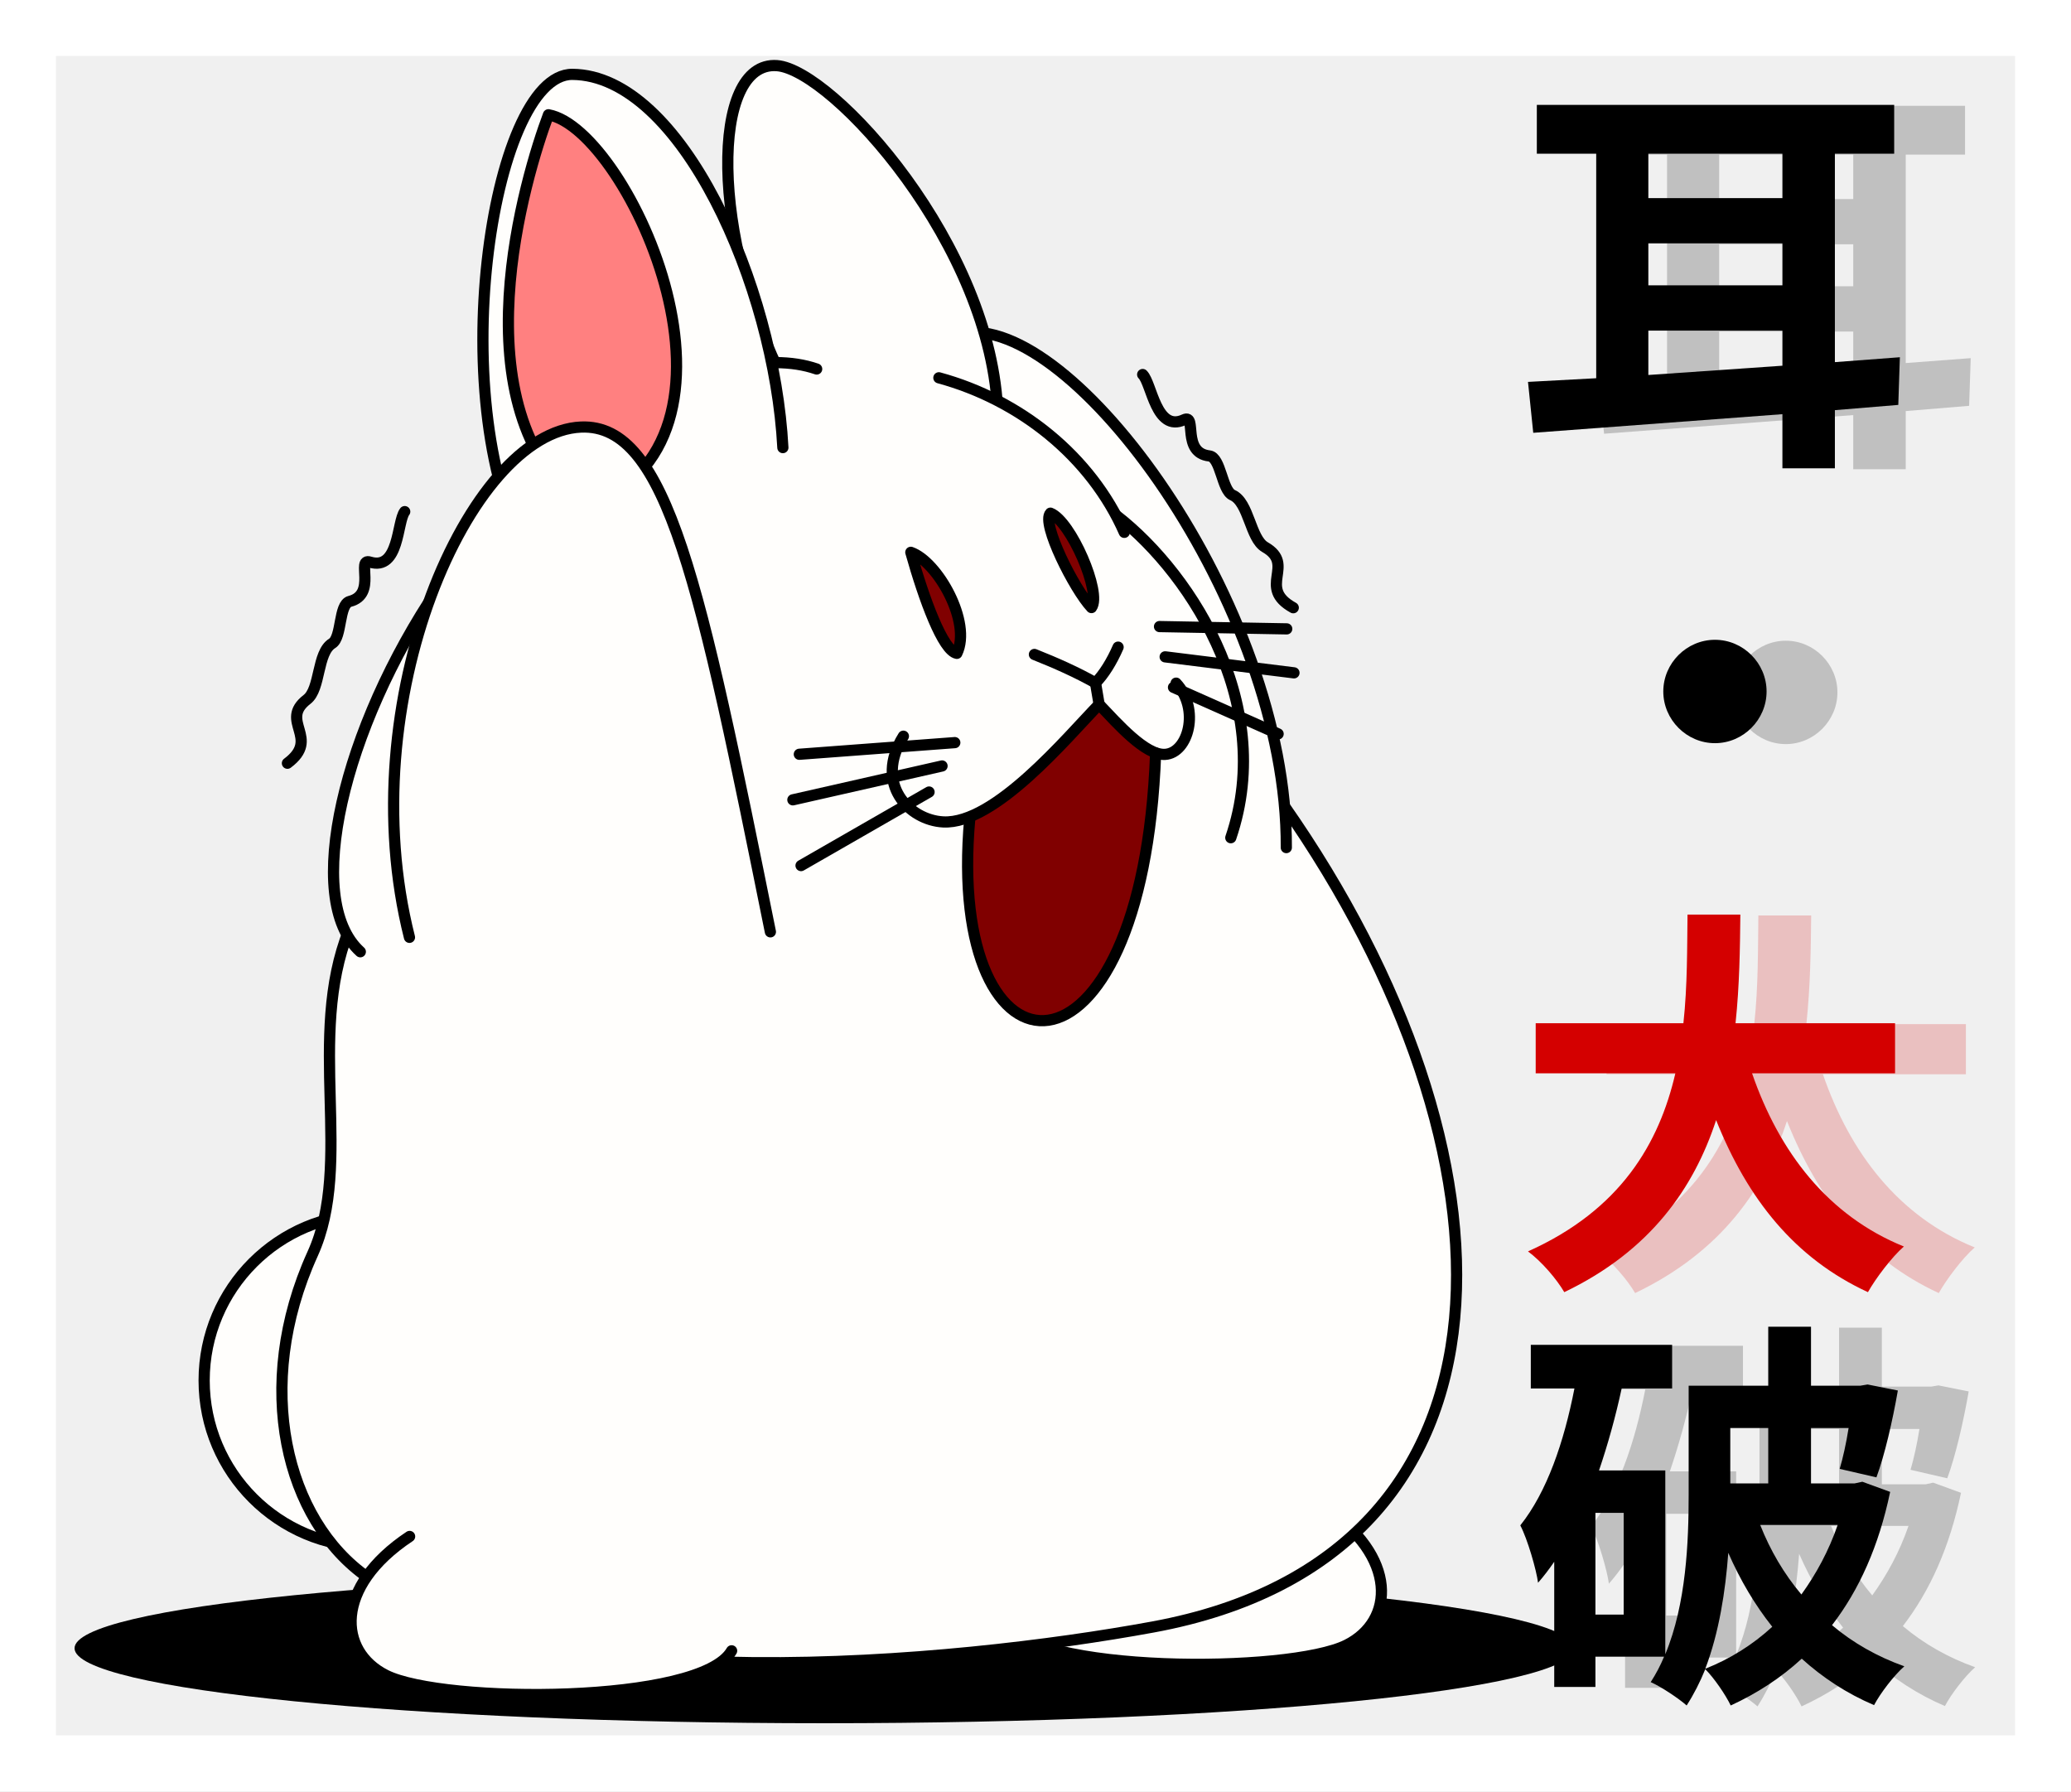
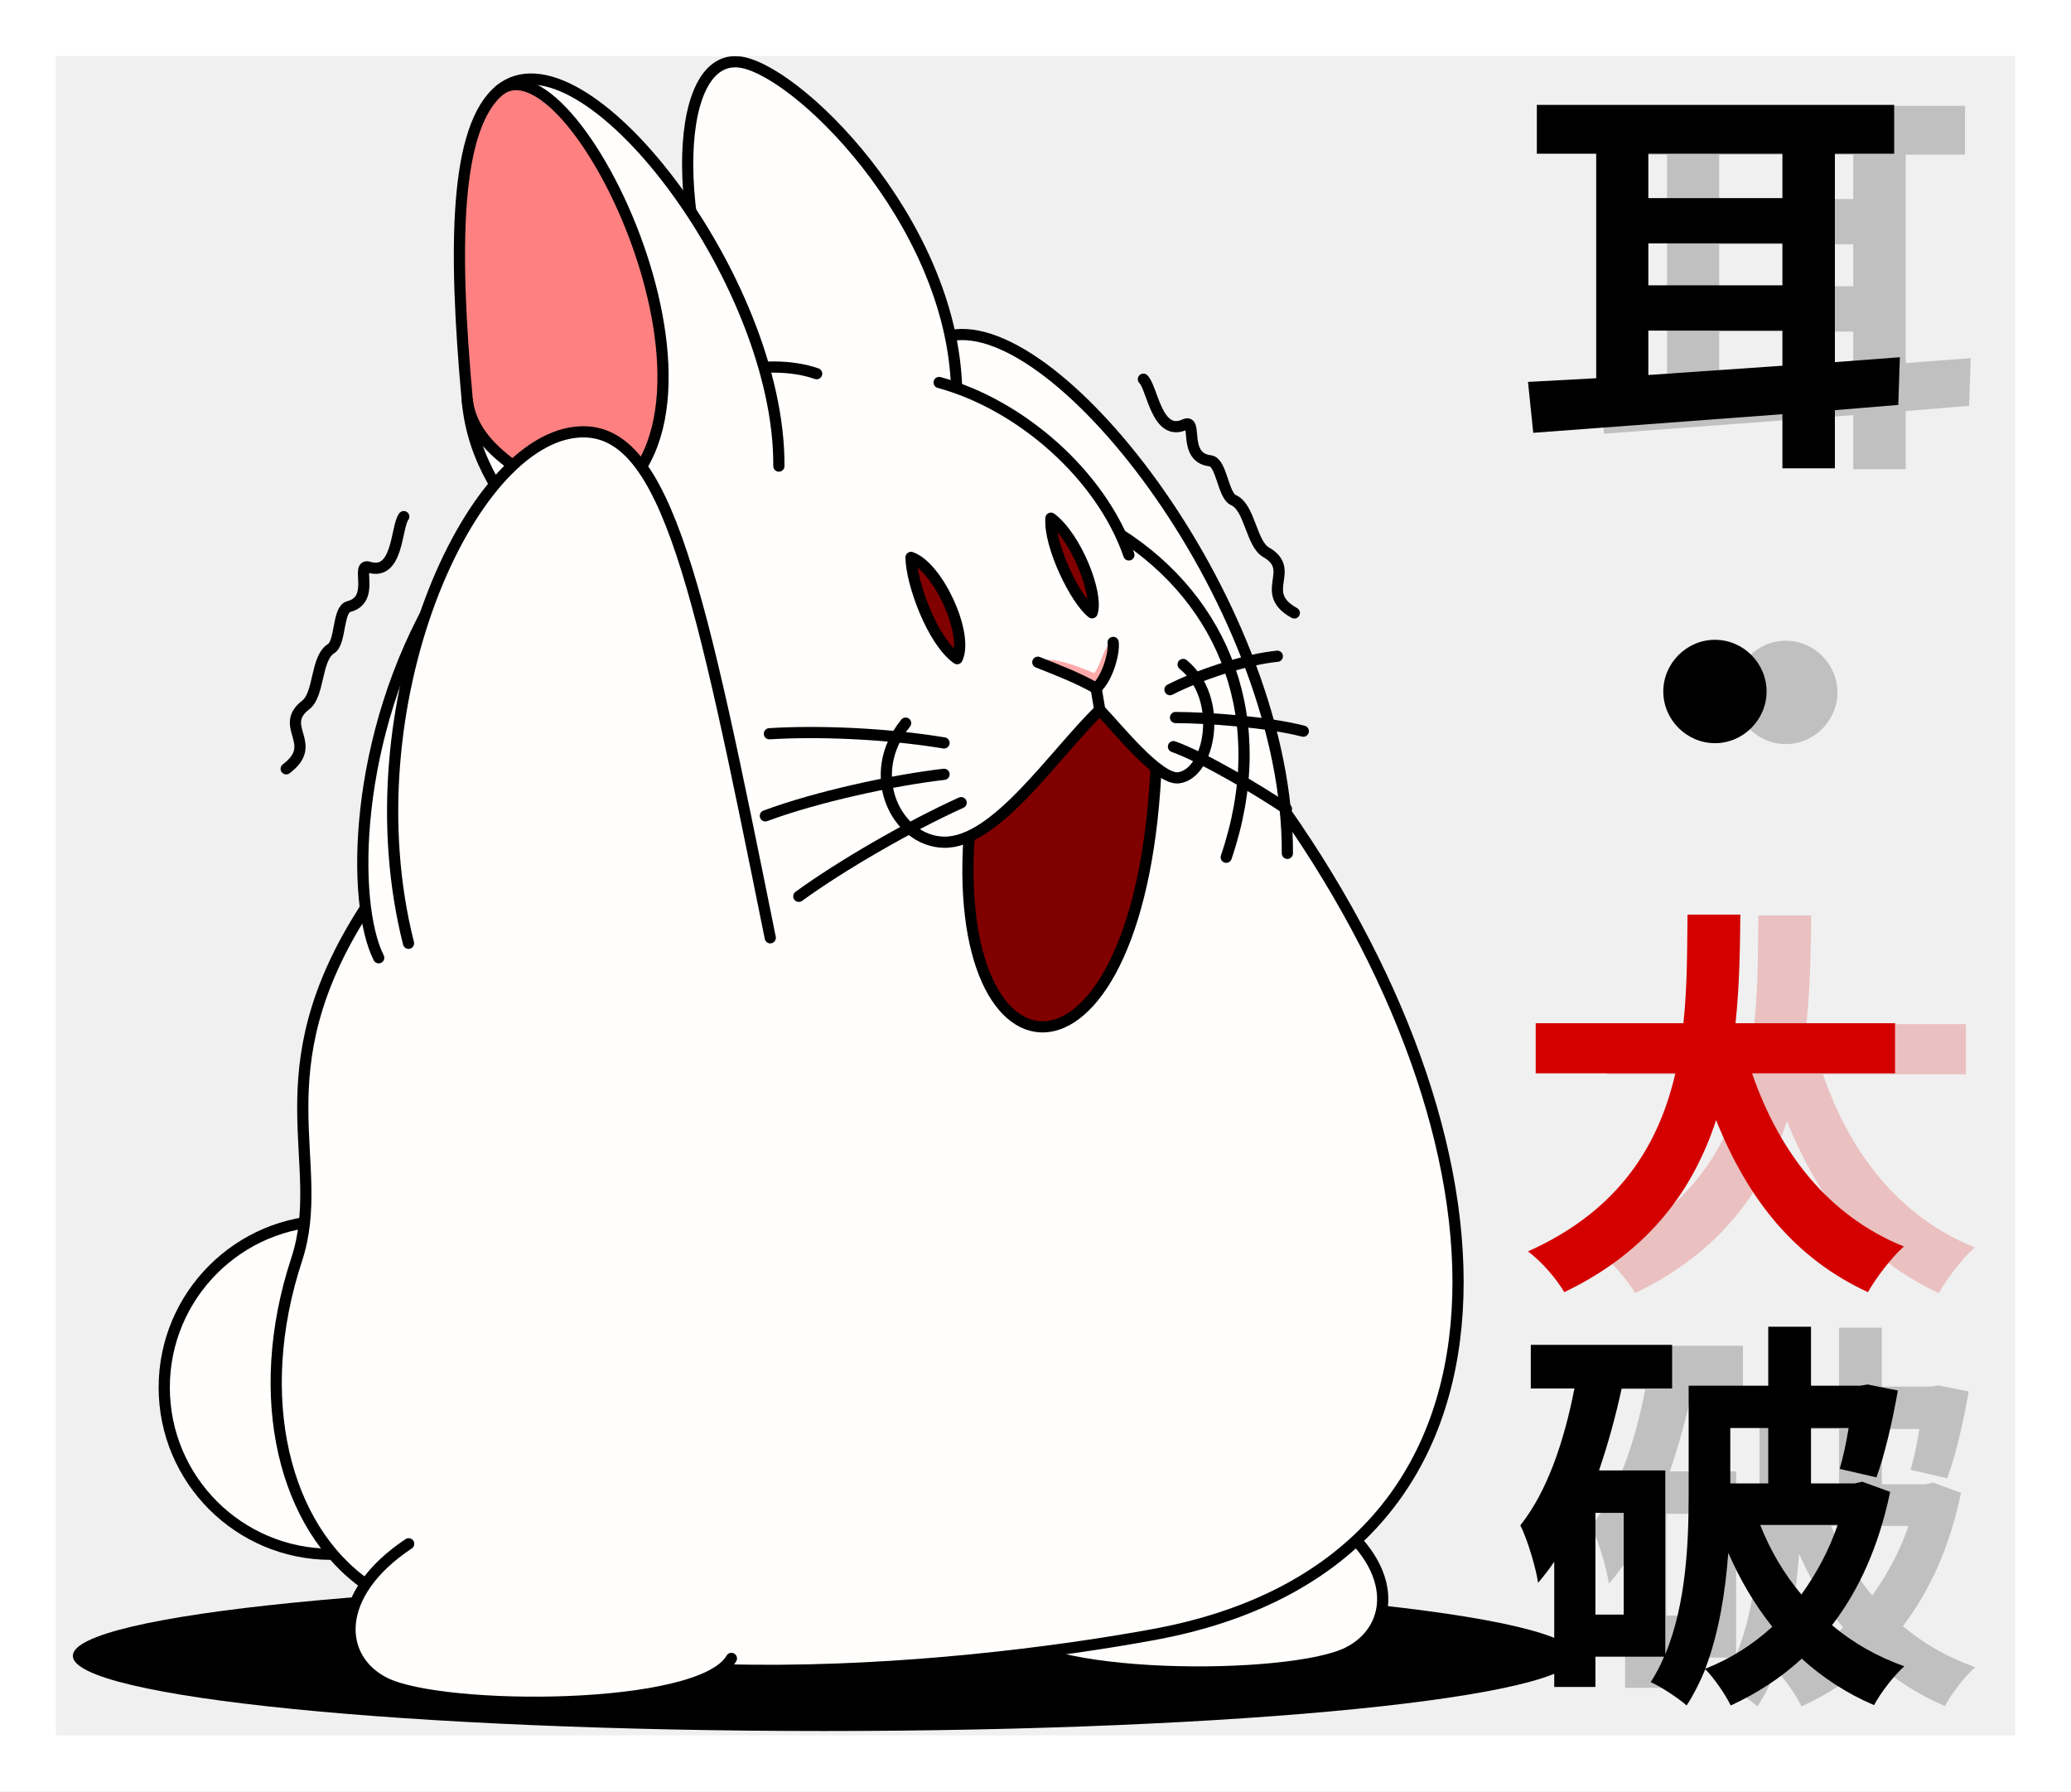
<svg xmlns="http://www.w3.org/2000/svg" xmlns:xlink="http://www.w3.org/1999/xlink" width="370" height="320" id="svg2" version="1.1" enable-background="new">
  <defs id="defs4">
    <linearGradient id="linearGradient12499-5-3">
      <stop id="stop12501-0-8" offset="0" style="stop-color:#ffd5d5;stop-opacity:1;" />
      <stop id="stop12503-9-9" offset="1" style="stop-color:#ffd5d5;stop-opacity:0;" />
    </linearGradient>
    <linearGradient id="linearGradient12499-5">
      <stop id="stop12501-0" offset="0" style="stop-color:#ffd5d5;stop-opacity:1;" />
      <stop id="stop12503-9" offset="1" style="stop-color:#ffd5d5;stop-opacity:0;" />
    </linearGradient>
    <linearGradient id="linearGradient12499-8">
      <stop id="stop12501-6" offset="0" style="stop-color:#ffd5d5;stop-opacity:1;" />
      <stop id="stop12503-0" offset="1" style="stop-color:#ffd5d5;stop-opacity:0;" />
    </linearGradient>
    <linearGradient gradientTransform="translate(0,-7)" gradientUnits="userSpaceOnUse" y2="78.526" x2="178.782" y1="135.026" x1="175.86" id="linearGradient12505-2" xlink:href="#linearGradient12499-8" />
    <linearGradient id="linearGradient12499-9">
      <stop id="stop12501-8" offset="0" style="stop-color:#ffd5d5;stop-opacity:1;" />
      <stop id="stop12503-6" offset="1" style="stop-color:#ffd5d5;stop-opacity:0;" />
    </linearGradient>
    <linearGradient gradientTransform="translate(0,-7)" gradientUnits="userSpaceOnUse" y2="78.526" x2="178.782" y1="135.026" x1="175.86" id="linearGradient12505-1" xlink:href="#linearGradient12499-9" />
    <linearGradient id="linearGradient12499">
      <stop id="stop12501" offset="0" style="stop-color:#ffd5d5;stop-opacity:1;" />
      <stop id="stop12503" offset="1" style="stop-color:#ffd5d5;stop-opacity:0;" />
    </linearGradient>
    <linearGradient xlink:href="#linearGradient12499" id="linearGradient4842" gradientUnits="userSpaceOnUse" gradientTransform="matrix(0.9832367,-0.1823339,0.1823339,0.9832367,74.73669,42.60225)" x1="175.86" y1="135.026" x2="180.123" y2="104.201" />
    <linearGradient xlink:href="#linearGradient12499-5" id="linearGradient4848" gradientUnits="userSpaceOnUse" gradientTransform="matrix(0.9958606,-0.09089341,0.09089341,0.9958606,90.23407,51.0497)" x1="184.389" y1="140.775" x2="178.004" y2="106.502" />
    <linearGradient xlink:href="#linearGradient12499-5-3" id="linearGradient4854" gradientUnits="userSpaceOnUse" gradientTransform="matrix(0.9985031,0.05469451,-0.05469451,0.9985031,114.0699,56.17685)" x1="186.741" y1="139.741" x2="168.636" y2="87.226" />
  </defs>
  <g id="layer2" style="display:none">
    <path style="fill:none;stroke:#0000ff;stroke-width:1px;stroke-linecap:butt;stroke-linejoin:miter;stroke-opacity:1" d="M 10,310 360,10" id="path3025" />
    <path style="fill:none;stroke:#0000ff;stroke-width:1px;stroke-linecap:butt;stroke-linejoin:miter;stroke-opacity:1" d="M 10,10 360,310" id="path3027" />
    <path style="display:inline;fill:none;stroke:#ff0000;stroke-width:1px;stroke-linecap:butt;stroke-linejoin:miter;stroke-opacity:1" d="M 10,0 V 320" id="path3006" />
    <path style="display:inline;fill:none;stroke:#ff0000;stroke-width:1px;stroke-linecap:butt;stroke-linejoin:miter;stroke-opacity:1" d="M 360,0 V 320" id="path3010" />
    <path style="display:inline;fill:none;stroke:#ff0000;stroke-width:1px;stroke-linecap:butt;stroke-linejoin:miter;stroke-opacity:1" d="M 0,10 370,10" id="path3016" />
    <path transform="translate(84.7158,27.7117)" style="display:inline;fill:none;stroke:#ff0000;stroke-width:1px;stroke-linecap:butt;stroke-linejoin:miter;stroke-opacity:1" d="M -84.716,282.288 H 285.284" id="path3018" />
  </g>
-   <g id="layer3" style="display:inline">
-     <text xml:space="preserve" style="font-style:normal;font-variant:normal;font-weight:normal;font-stretch:normal;font-size:72.134px;line-height:1.25;font-family:HGMinchoB;-inkscape-font-specification:HGMinchoB;letter-spacing:0px;word-spacing:0px;display:inline;opacity:0.2;fill:#000000;fill-opacity:1;stroke:none;stroke-width:3.381" x="282.972" y="298.487" id="text3438-03-3">
-       <tspan x="282.972" y="298.487" style="font-style:normal;font-variant:normal;font-weight:bold;font-stretch:normal;line-height:0;font-family:'Yu Gothic UI';-inkscape-font-specification:'Yu Gothic UI Bold';fill:#000000;stroke-width:3.381" id="tspan2728-7-0">破</tspan>
+   <g style="display:inline" id="g9410">
+     <ellipse transform="scale(-1,1)" ry="13.426" rx="134.26" cy="295.802" cx="-147.272" id="ellipse9340" style="opacity:1;fill:#000000;fill-opacity:1;stroke:none;stroke-width:2;stroke-linecap:round;stroke-linejoin:round;stroke-miterlimit:4;stroke-dasharray:none;stroke-dashoffset:0;stroke-opacity:1" />
+     <path id="path9406" d="m 204.277,67.743 c 1.63,1.587 2.389,10.427 7.416,8.091 2.369,-1.101 -0.518,5.906 4.516,6.485 2.066,0.237 2.254,6.174 4.156,7.014 2.958,1.307 3.155,7.79 5.834,9.325 5.558,3.183 -1.539,7.207 5.042,10.84" style="display:inline;fill:none;stroke:#000000;stroke-width:2;stroke-linecap:round;stroke-linejoin:round;stroke-miterlimit:4;stroke-dasharray:none;stroke-opacity:1" />
+     <path id="path9408" d="m 72.134,92.291 c -1.398,1.795 -0.941,10.656 -6.24,9.029 -2.498,-0.767 1.321,5.78 -3.588,7.041 -2.015,0.518 -1.389,6.425 -3.158,7.517 -2.752,1.699 -2.061,8.149 -4.505,10.035 -5.07,3.913 2.51,6.929 -3.513,11.427" style="display:inline;fill:none;stroke:#000000;stroke-width:2;stroke-linecap:round;stroke-linejoin:round;stroke-miterlimit:4;stroke-dasharray:none;stroke-opacity:1" />
+     <g id="g2813">
+       <path id="path2767-8" d="m 122.239,158.33 -12.687,-58.1 29.362,-40.128 30.821,-0.134 59.847,84.949 z" style="display:inline;fill:#fffefc;fill-opacity:1;stroke:none;stroke-width:2;stroke-linecap:round;stroke-linejoin:round;stroke-miterlimit:4;stroke-dasharray:none;stroke-opacity:1" />
+       <circle transform="scale(-1,1)" style="opacity:1;fill:#fffefc;fill-opacity:1;stroke:#000000;stroke-width:2;stroke-linecap:round;stroke-linejoin:round;stroke-miterlimit:4;stroke-dasharray:none;stroke-dashoffset:0;stroke-opacity:1" id="circle9342" cx="-59.144" cy="247.855" r="29.802" />
+       <path style="display:inline;fill:#fffefc;fill-opacity:1;stroke:#000000;stroke-width:2;stroke-linecap:round;stroke-linejoin:round;stroke-miterlimit:4;stroke-dasharray:none;stroke-opacity:1" d="m 236.553,270.377 c 13.569,9.008 12.827,20.576 4.237,24.858 -10.274,5.122 -56.408,5.221 -61.898,-4.382" id="path9344" />
+       <path style="display:inline;fill:#fffefc;fill-opacity:1;stroke:#000000;stroke-width:2;stroke-linecap:round;stroke-linejoin:round;stroke-miterlimit:4;stroke-dasharray:none;stroke-opacity:1" d="m 65.199,162.346 c -19.046,29.581 -6.502,45.339 -12.194,62.64 -8.121,24.686 -2.201,47.947 12.525,58.147 32.194,22.298 104.926,15.42 140.583,8.864 69.511,-12.781 66.725,-85.365 23.468,-147.08" id="path9346" />
+       <path style="display:inline;fill:#fffefc;fill-opacity:1;stroke:#000000;stroke-width:2;stroke-linecap:round;stroke-linejoin:round;stroke-miterlimit:4;stroke-dasharray:none;stroke-opacity:1" d="m 169.735,59.968 c 19.576,-3.971 60.493,48.986 60.264,92.477" id="path9348" />
+       <path id="path2767" d="M 132.966,68.653 C 119.505,42.744 119.847,10.13 131.848,11.048 c 9.856,0.754 38.24,28.128 39.063,58.458" style="display:inline;fill:#fffefc;fill-opacity:1;stroke:#000000;stroke-width:2;stroke-linecap:round;stroke-linejoin:round;stroke-miterlimit:4;stroke-dasharray:none;stroke-opacity:1" />
+       <path id="path9350" d="m 200.095,95.436 c 18.681,11.955 27.328,33.179 18.979,57.703" style="display:inline;fill:#fffefc;fill-opacity:1;stroke:#000000;stroke-width:2;stroke-linecap:round;stroke-linejoin:round;stroke-miterlimit:4;stroke-dasharray:none;stroke-opacity:1" />
+       <path style="display:inline;fill:#fffefc;fill-opacity:1;stroke:#000000;stroke-width:2;stroke-linecap:round;stroke-linejoin:round;stroke-miterlimit:4;stroke-dasharray:none;stroke-opacity:1" d="M 201.681,99.133 C 196.722,84.822 182.291,72.269 167.784,68.329" id="path9352" />
+       <path style="display:inline;fill:#fffefc;fill-opacity:1;stroke:#000000;stroke-width:2;stroke-linecap:round;stroke-linejoin:round;stroke-miterlimit:4;stroke-dasharray:none;stroke-opacity:1" d="m 145.901,66.754 c -17.89,-6.166 -51.978,12.43 -67.796,39.238 -15.106,25.601 -15.355,55.351 -10.449,65.102" id="path9354" />
+       <path style="display:inline;fill:#800000;stroke:#000000;stroke-width:2;stroke-linecap:round;stroke-linejoin:round;stroke-miterlimit:4;stroke-dasharray:none;stroke-opacity:1" d="m 187.761,92.568 c -0.363,4.967 4.415,14.648 7.349,16.9 1.158,-3.338 -2.825,-13.517 -7.349,-16.9 z" id="path9388" />
+       <path style="display:inline;fill:#800000;stroke:#000000;stroke-width:2;stroke-linecap:round;stroke-linejoin:round;stroke-miterlimit:4;stroke-dasharray:none;stroke-opacity:1" d="m 171.003,117.666 c -4.451,-3.146 -8.191,-13.536 -8.242,-18.089 4.813,1.666 10.33,13.656 8.242,18.089 z" id="path9390" />
+       <path style="display:inline;fill:#fffefc;fill-opacity:1;stroke:#000000;stroke-width:2;stroke-linecap:round;stroke-linejoin:round;stroke-miterlimit:4;stroke-dasharray:none;stroke-opacity:1" d="m 73.011,275.786 c -13.569,9.008 -12.827,20.576 -4.237,24.858 10.274,5.122 56.408,5.221 61.898,-4.382" id="path9392" />
+       <path style="display:inline;fill:#800000;stroke:#000000;stroke-width:2;stroke-linecap:round;stroke-linejoin:round;stroke-miterlimit:4;stroke-dasharray:none;stroke-opacity:1" d="m 173.32,147.173 c -4.484,49.421 31.01,50.945 33.278,-11.667 l -10.146,-11.796 z" id="path9402" />
+       <path style="display:inline;fill:#fffefc;fill-opacity:1;stroke:#000000;stroke-width:2;stroke-linecap:round;stroke-linejoin:round;stroke-miterlimit:4;stroke-dasharray:none;stroke-opacity:1" d="m 211.374,118.697 c 7.406,6.059 4.864,19.538 -0.824,20.253 -3.494,0.439 -10.761,-8.677 -14.071,-12.143 -8.305,8.098 -18.641,23.886 -27.905,23.646 -8.362,-0.217 -14.309,-11.995 -6.775,-21.274" id="path9396" />
+       <path style="display:inline;fill:#ffaaaa;stroke:none;stroke-width:2;stroke-linecap:round;stroke-linejoin:round;stroke-miterlimit:4;stroke-dasharray:none;stroke-opacity:1" d="m 198.875,114.763 c 0.242,1.819 -1.053,6.465 -3.042,8.193 -3.32,-1.878 -6.512,-3.102 -10.419,-4.655 1.759,-1.347 6.915,0.578 10.072,1.953 1.326,-1.581 1.936,-5.77 3.39,-5.491 z" id="path9398-1" />
+       <path style="display:inline;fill:none;stroke:#000000;stroke-width:2;stroke-linecap:round;stroke-linejoin:round;stroke-miterlimit:4;stroke-dasharray:none;stroke-opacity:1" d="m 198.875,114.763 c 0.242,1.942 -1.053,6.465 -3.042,8.193 -3.32,-1.878 -6.512,-3.102 -10.419,-4.655" id="path9398" />
+       <path style="display:inline;fill:none;stroke:#000000;stroke-width:2;stroke-linecap:round;stroke-linejoin:round;stroke-miterlimit:4;stroke-dasharray:none;stroke-opacity:1" d="m 195.832,122.955 0.647,3.852" id="path9400" />
+       <path style="display:inline;fill:none;stroke:#000000;stroke-width:2;stroke-linecap:round;stroke-linejoin:round;stroke-miterlimit:4;stroke-dasharray:none;stroke-opacity:1" d="m 209.028,123.2 c 4.7,-2.421 13.264,-5.397 19.179,-5.968" id="path9376" />
+       <path style="display:inline;fill:none;stroke:#000000;stroke-width:2;stroke-linecap:round;stroke-linejoin:round;stroke-miterlimit:4;stroke-dasharray:none;stroke-opacity:1" d="m 210.016,128.18 c 5.904,0.017 16.448,0.798 22.829,2.437" id="path9378" />
+       <path style="display:inline;fill:none;stroke:#000000;stroke-width:2;stroke-linecap:round;stroke-linejoin:round;stroke-miterlimit:4;stroke-dasharray:none;stroke-opacity:1" d="m 209.651,133.382 c 5.477,1.987 14.846,7.556 20.183,11.119" id="path9380" />
+       <path style="display:inline;fill:none;stroke:#000000;stroke-width:2;stroke-linecap:round;stroke-linejoin:round;stroke-miterlimit:4;stroke-dasharray:none;stroke-opacity:1" d="m 168.659,132.717 c -10.386,-1.718 -22.539,-2.177 -31.199,-1.641" id="path9382" />
+       <path style="display:inline;fill:none;stroke:#000000;stroke-width:2;stroke-linecap:round;stroke-linejoin:round;stroke-miterlimit:4;stroke-dasharray:none;stroke-opacity:1" d="m 168.658,138.323 c -9.13,1.055 -22.814,4.024 -31.919,7.421" id="path9384" />
+       <path style="display:inline;fill:none;stroke:#000000;stroke-width:2;stroke-linecap:round;stroke-linejoin:round;stroke-miterlimit:4;stroke-dasharray:none;stroke-opacity:1" d="m 171.716,143.391 c -9.212,4.161 -21.372,11.182 -29.001,16.727" id="path9386" />
+       <g style="stroke-width:1.995" transform="matrix(1.002288,0,0,1.002288,-0.3369554,0.6845516)" id="g10018">
+         <path id="path9356-3" d="M 96.795,96.918 C 89.969,88.966 84.615,81.518 83.629,70.699 81.139,43.376 81.35,22.025 89.423,15.367 103.978,3.363 139.403,49.01 139.17,82.39" style="display:inline;fill:#fffefc;fill-opacity:1;stroke:none;stroke-width:1.995;stroke-linecap:round;stroke-linejoin:round;stroke-miterlimit:4;stroke-dasharray:none;stroke-opacity:1" />
+         <path id="path9356-1" d="M 89.423,15.367 C 103.29,5.132 137.851,79.106 104.333,90.672 96.261,84.543 84.862,80.377 83.629,70.699 81.139,43.376 81.35,22.025 89.423,15.367 Z" style="display:inline;fill:#ff8080;fill-opacity:1;stroke:none;stroke-width:1.995;stroke-linecap:round;stroke-linejoin:round;stroke-miterlimit:4;stroke-dasharray:none;stroke-opacity:1" />
+         <path id="path9358" d="M 89.423,15.367 C 103.29,5.132 137.851,79.106 104.333,90.672 96.261,84.543 84.862,80.377 83.629,70.699" style="display:inline;fill:none;stroke:#000000;stroke-width:1.995;stroke-linecap:round;stroke-linejoin:round;stroke-miterlimit:4;stroke-dasharray:none;stroke-opacity:1" />
+         <path id="path9356" d="M 96.795,96.918 C 90.092,88.843 84.615,81.518 83.629,70.699 81.139,43.376 81.35,22.025 89.423,15.367 103.978,3.363 139.403,49.01 139.17,82.39" style="display:inline;fill:none;fill-opacity:1;stroke:#000000;stroke-width:1.995;stroke-linecap:round;stroke-linejoin:round;stroke-miterlimit:4;stroke-dasharray:none;stroke-opacity:1" />
+       </g>
+       <path style="display:inline;fill:#fffefc;fill-opacity:1;stroke:#000000;stroke-width:2;stroke-linecap:round;stroke-linejoin:round;stroke-miterlimit:4;stroke-dasharray:none;stroke-opacity:1" d="M 137.614,167.528 C 125.076,105.46 119.209,76.493 103.705,77.149 83.748,77.994 62.321,126.349 72.984,168.513" id="path9404" />
+     </g>
+   </g>
+   <g id="layer10" style="display:inline">
+     <text id="text9326" y="298.487" x="282.972" style="font-style:normal;font-variant:normal;font-weight:normal;font-stretch:normal;font-size:72.134px;line-height:1.25;font-family:HGMinchoB;-inkscape-font-specification:HGMinchoB;letter-spacing:0px;word-spacing:0px;display:inline;opacity:0.2;fill:#000000;fill-opacity:1;stroke:none;stroke-width:3.381" xml:space="preserve">
+       <tspan id="tspan9324" style="font-style:normal;font-variant:normal;font-weight:bold;font-stretch:normal;line-height:0;font-family:'Yu Gothic UI';-inkscape-font-specification:'Yu Gothic UI Bold';fill:#000000;stroke-width:3.381" y="298.487" x="282.972">破</tspan>
    </text>
-     <text xml:space="preserve" style="font-style:normal;font-variant:normal;font-weight:normal;font-stretch:normal;font-size:72.134px;line-height:1.25;font-family:HGMinchoB;-inkscape-font-specification:HGMinchoB;letter-spacing:0px;word-spacing:0px;display:inline;opacity:0.2;fill:#000000;fill-opacity:1;stroke:none;stroke-width:3.381" x="282.972" y="77.403" id="text3438-3-1">
-       <tspan x="282.972" y="77.403" style="font-style:normal;font-variant:normal;font-weight:bold;font-stretch:normal;line-height:0;font-family:'Yu Gothic UI';-inkscape-font-specification:'Yu Gothic UI Bold';fill:#000000;stroke-width:3.381" id="tspan2728-01-7">耳</tspan>
+     <text id="text9330" y="77.403" x="282.972" style="font-style:normal;font-variant:normal;font-weight:normal;font-stretch:normal;font-size:72.134px;line-height:1.25;font-family:HGMinchoB;-inkscape-font-specification:HGMinchoB;letter-spacing:0px;word-spacing:0px;display:inline;opacity:0.2;fill:#000000;fill-opacity:1;stroke:none;stroke-width:3.381" xml:space="preserve">
+       <tspan id="tspan9328" style="font-style:normal;font-variant:normal;font-weight:bold;font-stretch:normal;line-height:0;font-family:'Yu Gothic UI';-inkscape-font-specification:'Yu Gothic UI Bold';fill:#000000;stroke-width:3.381" y="77.403" x="282.972">耳</tspan>
    </text>
-     <text xml:space="preserve" style="font-style:normal;font-variant:normal;font-weight:normal;font-stretch:normal;font-size:72.134px;line-height:1.25;font-family:HGMinchoB;-inkscape-font-specification:HGMinchoB;letter-spacing:0px;word-spacing:0px;display:inline;opacity:0.2;fill:#d40000;fill-opacity:1;stroke:none;stroke-width:3.381" x="282.972" y="224.792" id="text3438-8-69">
-       <tspan x="282.972" y="224.792" style="font-style:normal;font-variant:normal;font-weight:bold;font-stretch:normal;line-height:0;font-family:'Yu Gothic UI';-inkscape-font-specification:'Yu Gothic UI Bold';fill:#d40000;stroke-width:3.381" id="tspan2728-3-7">大</tspan>
+     <text id="text9334" y="224.792" x="282.972" style="font-style:normal;font-variant:normal;font-weight:normal;font-stretch:normal;font-size:72.134px;line-height:1.25;font-family:HGMinchoB;-inkscape-font-specification:HGMinchoB;letter-spacing:0px;word-spacing:0px;display:inline;opacity:0.2;fill:#d40000;fill-opacity:1;stroke:none;stroke-width:3.381" xml:space="preserve">
+       <tspan id="tspan9332" style="font-style:normal;font-variant:normal;font-weight:bold;font-stretch:normal;line-height:0;font-family:'Yu Gothic UI';-inkscape-font-specification:'Yu Gothic UI Bold';fill:#d40000;stroke-width:3.381" y="224.792" x="282.972">大</tspan>
    </text>
-     <text xml:space="preserve" style="font-style:normal;font-variant:normal;font-weight:normal;font-stretch:normal;font-size:72.134px;line-height:1.25;font-family:HGMinchoB;-inkscape-font-specification:HGMinchoB;letter-spacing:0px;word-spacing:0px;display:inline;opacity:0.2;fill:#000000;fill-opacity:1;stroke:none;stroke-width:3.381" x="282.972" y="151.098" id="text3438-31-0">
-       <tspan x="282.972" y="151.098" style="font-style:normal;font-variant:normal;font-weight:bold;font-stretch:normal;line-height:0;font-family:'Yu Mincho';-inkscape-font-specification:'Yu Mincho Bold';fill:#000000;stroke-width:3.381" id="tspan2728-6-8">・</tspan>
+     <text id="text9338" y="151.098" x="282.972" style="font-style:normal;font-variant:normal;font-weight:normal;font-stretch:normal;font-size:72.134px;line-height:1.25;font-family:HGMinchoB;-inkscape-font-specification:HGMinchoB;letter-spacing:0px;word-spacing:0px;display:inline;opacity:0.2;fill:#000000;fill-opacity:1;stroke:none;stroke-width:3.381" xml:space="preserve">
+       <tspan id="tspan9336" style="font-style:normal;font-variant:normal;font-weight:bold;font-stretch:normal;line-height:0;font-family:'Yu Mincho';-inkscape-font-specification:'Yu Mincho Bold';fill:#000000;stroke-width:3.381" y="151.098" x="282.972">・</tspan>
    </text>
-     <ellipse style="opacity:1;fill:#000000;fill-opacity:1;stroke:none;stroke-width:2.346;stroke-linecap:round;stroke-linejoin:round;stroke-miterlimit:4;stroke-dasharray:none;stroke-dashoffset:0;stroke-opacity:1" id="path3960" cx="-147.272" cy="294.444" rx="133.954" ry="13.395" transform="scale(-1,1)" />
-     <circle style="opacity:1;fill:#fffefc;fill-opacity:1;stroke:#000000;stroke-width:2;stroke-linecap:round;stroke-linejoin:round;stroke-miterlimit:4;stroke-dasharray:none;stroke-dashoffset:0;stroke-opacity:1" id="path3958" cx="-66.204" cy="246.606" r="29.733" transform="scale(-1,1)" />
-     <path style="display:inline;fill:#fffefc;fill-opacity:1;stroke:#000000;stroke-width:2;stroke-linecap:round;stroke-linejoin:round;stroke-miterlimit:4;stroke-dasharray:none;stroke-opacity:1" d="m 236.349,269.077 c 13.538,8.988 12.798,20.529 4.228,24.801 -10.251,5.11 -56.28,5.209 -61.757,-4.372" id="path141-4-6-9-0-7" />
-     <path style="display:inline;fill:#fffefc;fill-opacity:1;stroke:#000000;stroke-width:2;stroke-linecap:round;stroke-linejoin:round;stroke-miterlimit:4;stroke-dasharray:none;stroke-opacity:1" d="m 62.324,166.192 c -7.662,19.213 0.919,41.525 -6.476,57.808 -10.721,23.608 -4.823,47.628 9.869,57.804 32.121,22.247 104.687,15.385 140.262,8.844 69.353,-12.752 66.573,-85.17 23.415,-146.745 L 170.857,68.664 117.459,64.436 Z" id="path141-4-5" />
-     <path style="display:inline;fill:#fffefc;fill-opacity:1;stroke:#000000;stroke-width:2;stroke-linecap:round;stroke-linejoin:round;stroke-miterlimit:4;stroke-dasharray:none;stroke-opacity:1" d="M 171.849,59.581 C 191.38,55.619 230.039,108.022 229.81,151.414" id="path141-4-6-9-5" />
-     <path style="display:inline;fill:#fffefc;fill-opacity:1;stroke:#000000;stroke-width:2;stroke-linecap:round;stroke-linejoin:round;stroke-miterlimit:4;stroke-dasharray:none;stroke-opacity:1" d="M 140.29,68.508 C 126.86,42.658 126.854,10.812 138.828,11.728 c 9.834,0.752 38.616,32.219 39.436,62.48 l 20.008,16.991 c 13.536,9.779 29.95,33.984 21.62,58.451" id="path4492-6-5-8" />
-     <path style="display:inline;fill:#fffefc;fill-opacity:1;stroke:#000000;stroke-width:2;stroke-linecap:round;stroke-linejoin:round;stroke-miterlimit:4;stroke-dasharray:none;stroke-opacity:1" d="M 200.863,95.099 C 194.873,81.515 182.211,71.421 167.737,67.49" id="path22357" />
-     <path style="display:inline;fill:#fffefc;fill-opacity:1;stroke:#000000;stroke-width:2;stroke-linecap:round;stroke-linejoin:round;stroke-miterlimit:4;stroke-dasharray:none;stroke-opacity:1" d="M 145.904,65.919 C 128.056,59.767 95.659,79.341 78.263,105.067 61.46,129.917 53.936,160.638 64.373,170.02" id="path4488-3-5-9" />
-     <path style="display:inline;fill:#fffefc;fill-opacity:1;stroke:#000000;stroke-width:2;stroke-linecap:round;stroke-linejoin:round;stroke-miterlimit:4;stroke-dasharray:none;stroke-opacity:1" d="m 94.873,100.043 c -16.124,-26.675 -7.21,-86.871 7.397,-86.759 19.416,0.149 36.091,37.809 37.595,66.676" id="path4490-6-9-2" />
-     <path style="display:inline;fill:#ff8080;stroke:#000000;stroke-width:2;stroke-linecap:round;stroke-linejoin:round;stroke-miterlimit:4;stroke-dasharray:none;stroke-opacity:1" d="m 97.985,20.504 c 14.413,2.597 39.866,58.603 6.348,70.168 C 81.141,73.064 93.988,31.121 97.985,20.504 Z" id="path4490-6-9-5-7" />
-     <text xml:space="preserve" style="font-style:normal;font-variant:normal;font-weight:normal;font-stretch:normal;font-size:72.134px;line-height:1.25;font-family:HGMinchoB;-inkscape-font-specification:HGMinchoB;letter-spacing:0px;word-spacing:0px;display:inline;fill:#000000;fill-opacity:1;stroke:none;stroke-width:3.381" x="270.318" y="298.323" id="text3438-03">
-       <tspan x="270.318" y="298.323" style="font-style:normal;font-variant:normal;font-weight:bold;font-stretch:normal;line-height:0;font-family:'Yu Gothic UI';-inkscape-font-specification:'Yu Gothic UI Bold';stroke-width:3.381" id="tspan2728-7">破</tspan>
+     <text id="text9362" y="298.323" x="270.318" style="font-style:normal;font-variant:normal;font-weight:normal;font-stretch:normal;font-size:72.134px;line-height:1.25;font-family:HGMinchoB;-inkscape-font-specification:HGMinchoB;letter-spacing:0px;word-spacing:0px;display:inline;fill:#000000;fill-opacity:1;stroke:none;stroke-width:3.381" xml:space="preserve">
+       <tspan id="tspan9360" style="font-style:normal;font-variant:normal;font-weight:bold;font-stretch:normal;line-height:0;font-family:'Yu Gothic UI';-inkscape-font-specification:'Yu Gothic UI Bold';stroke-width:3.381" y="298.323" x="270.318">破</tspan>
    </text>
-     <text xml:space="preserve" style="font-style:normal;font-variant:normal;font-weight:normal;font-stretch:normal;font-size:72.134px;line-height:1.25;font-family:HGMinchoB;-inkscape-font-specification:HGMinchoB;letter-spacing:0px;word-spacing:0px;display:inline;fill:#000000;fill-opacity:1;stroke:none;stroke-width:3.381" x="270.318" y="77.238" id="text3438-3">
-       <tspan x="270.318" y="77.238" style="font-style:normal;font-variant:normal;font-weight:bold;font-stretch:normal;line-height:0;font-family:'Yu Gothic UI';-inkscape-font-specification:'Yu Gothic UI Bold';stroke-width:3.381" id="tspan2728-01">耳</tspan>
+     <text id="text9366" y="77.238" x="270.318" style="font-style:normal;font-variant:normal;font-weight:normal;font-stretch:normal;font-size:72.134px;line-height:1.25;font-family:HGMinchoB;-inkscape-font-specification:HGMinchoB;letter-spacing:0px;word-spacing:0px;display:inline;fill:#000000;fill-opacity:1;stroke:none;stroke-width:3.381" xml:space="preserve">
+       <tspan id="tspan9364" style="font-style:normal;font-variant:normal;font-weight:bold;font-stretch:normal;line-height:0;font-family:'Yu Gothic UI';-inkscape-font-specification:'Yu Gothic UI Bold';stroke-width:3.381" y="77.238" x="270.318">耳</tspan>
    </text>
-     <text xml:space="preserve" style="font-style:normal;font-variant:normal;font-weight:normal;font-stretch:normal;font-size:72.134px;line-height:1.25;font-family:HGMinchoB;-inkscape-font-specification:HGMinchoB;letter-spacing:0px;word-spacing:0px;display:inline;fill:#d40000;fill-opacity:1;stroke:none;stroke-width:3.381" x="270.318" y="224.628" id="text3438-8">
-       <tspan x="270.318" y="224.628" style="font-style:normal;font-variant:normal;font-weight:bold;font-stretch:normal;line-height:0;font-family:'Yu Gothic UI';-inkscape-font-specification:'Yu Gothic UI Bold';fill:#d40000;stroke-width:3.381" id="tspan2728-3">大</tspan>
+     <text id="text9370" y="224.628" x="270.318" style="font-style:normal;font-variant:normal;font-weight:normal;font-stretch:normal;font-size:72.134px;line-height:1.25;font-family:HGMinchoB;-inkscape-font-specification:HGMinchoB;letter-spacing:0px;word-spacing:0px;display:inline;fill:#d40000;fill-opacity:1;stroke:none;stroke-width:3.381" xml:space="preserve">
+       <tspan id="tspan9368" style="font-style:normal;font-variant:normal;font-weight:bold;font-stretch:normal;line-height:0;font-family:'Yu Gothic UI';-inkscape-font-specification:'Yu Gothic UI Bold';fill:#d40000;stroke-width:3.381" y="224.628" x="270.318">大</tspan>
    </text>
-     <text xml:space="preserve" style="font-style:normal;font-variant:normal;font-weight:normal;font-stretch:normal;font-size:72.134px;line-height:1.25;font-family:HGMinchoB;-inkscape-font-specification:HGMinchoB;letter-spacing:0px;word-spacing:0px;display:inline;fill:#000000;fill-opacity:1;stroke:none;stroke-width:3.381" x="270.318" y="150.933" id="text3438-31">
-       <tspan x="270.318" y="150.933" style="font-style:normal;font-variant:normal;font-weight:bold;font-stretch:normal;line-height:0;font-family:'Yu Mincho';-inkscape-font-specification:'Yu Mincho Bold';stroke-width:3.381" id="tspan2728-6">・</tspan>
+     <text id="text9374" y="150.933" x="270.318" style="font-style:normal;font-variant:normal;font-weight:normal;font-stretch:normal;font-size:72.134px;line-height:1.25;font-family:HGMinchoB;-inkscape-font-specification:HGMinchoB;letter-spacing:0px;word-spacing:0px;display:inline;fill:#000000;fill-opacity:1;stroke:none;stroke-width:3.381" xml:space="preserve">
+       <tspan id="tspan9372" style="font-style:normal;font-variant:normal;font-weight:bold;font-stretch:normal;line-height:0;font-family:'Yu Mincho';-inkscape-font-specification:'Yu Mincho Bold';stroke-width:3.381" y="150.933" x="270.318">・</tspan>
    </text>
-     <path style="display:inline;fill:none;stroke:#000000;stroke-width:2;stroke-linecap:round;stroke-linejoin:round;stroke-miterlimit:4;stroke-dasharray:none;stroke-opacity:1" d="m 207.155,111.93 22.73,0.411" id="path137-1" />
-     <path style="display:inline;fill:none;stroke:#000000;stroke-width:2;stroke-linecap:round;stroke-linejoin:round;stroke-miterlimit:4;stroke-dasharray:none;stroke-opacity:1" d="m 208.164,117.34 23.014,2.856" id="path139-5" />
-     <path style="display:inline;fill:none;stroke:#000000;stroke-width:2;stroke-linecap:round;stroke-linejoin:round;stroke-miterlimit:4;stroke-dasharray:none;stroke-opacity:1" d="m 209.655,122.79 18.691,8.314" id="path141-3" />
-     <path style="display:inline;fill:none;stroke:#000000;stroke-width:2;stroke-linecap:round;stroke-linejoin:round;stroke-miterlimit:4;stroke-dasharray:none;stroke-opacity:1" d="m 170.583,132.662 -27.777,2.081" id="path143-3" />
-     <path style="display:inline;fill:none;stroke:#000000;stroke-width:2;stroke-linecap:round;stroke-linejoin:round;stroke-miterlimit:4;stroke-dasharray:none;stroke-opacity:1" d="m 168.303,136.834 -26.65,6.048" id="path145-9" />
-     <path style="display:inline;fill:none;stroke:#000000;stroke-width:2;stroke-linecap:round;stroke-linejoin:round;stroke-miterlimit:4;stroke-dasharray:none;stroke-opacity:1" d="M 165.984,141.487 143.112,154.626" id="path147-6" />
-     <path style="display:inline;fill:#800000;stroke:#000000;stroke-width:2;stroke-linecap:round;stroke-linejoin:round;stroke-miterlimit:4;stroke-dasharray:none;stroke-opacity:1" d="m 187.669,91.674 c -1.706,1.78 4.283,13.635 7.332,16.861 1.891,-2.595 -3.676,-15.446 -7.332,-16.861 z" id="path4480-0-0-9" />
-     <path style="display:inline;fill:#800000;stroke:#000000;stroke-width:2;stroke-linecap:round;stroke-linejoin:round;stroke-miterlimit:4;stroke-dasharray:none;stroke-opacity:1" d="m 170.949,116.714 c -2.481,-0.444 -5.846,-9.586 -8.223,-18.047 4.802,1.662 10.919,12.522 8.223,18.047 z" id="path4480-0-0-5-5" />
-     <path style="display:inline;fill:#fffefc;fill-opacity:1;stroke:#000000;stroke-width:2;stroke-linecap:round;stroke-linejoin:round;stroke-miterlimit:4;stroke-dasharray:none;stroke-opacity:1" d="m 73.18,274.473 c -13.538,8.988 -12.798,20.529 -4.228,24.801 10.251,5.11 56.28,5.209 61.757,-4.372" id="path141-4-6-9-0" />
-     <path style="display:inline;fill:#800000;stroke:none;stroke-width:2;stroke-linecap:round;stroke-linejoin:round;stroke-miterlimit:4;stroke-dasharray:none;stroke-opacity:1" d="m 196.367,125.835 c -7.411,7.326 -14.213,15.807 -23.106,20.319 -1.857,59.078 33.472,39.62 33.202,-11.64 0,0 -6.793,-5.221 -10.096,-8.678 z" id="path4486-4-2-1-6" />
-     <path style="display:inline;fill:none;stroke:#000000;stroke-width:2;stroke-linecap:round;stroke-linejoin:round;stroke-miterlimit:4;stroke-dasharray:none;stroke-opacity:1" d="m 210.123,122.037 c 4.32,4.621 2.192,12.499 -1.987,12.726 -3.508,0.191 -8.467,-5.47 -11.769,-8.928 -5.714,5.875 -18.607,21.453 -27.841,20.994 -6.1,-0.303 -12.435,-6.806 -7.128,-15.313" id="path4486-4-2-1" />
-     <path style="display:inline;fill:none;stroke:#000000;stroke-width:2;stroke-linecap:round;stroke-linejoin:round;stroke-miterlimit:4;stroke-dasharray:none;stroke-opacity:1" d="m 199.757,115.604 c -1.106,2.56 -2.572,4.924 -4.036,6.387 -3.312,-1.874 -7.018,-3.529 -10.916,-5.078" id="path4482-9-6-2" />
-     <path style="display:inline;fill:none;stroke:#000000;stroke-width:2;stroke-linecap:round;stroke-linejoin:round;stroke-miterlimit:4;stroke-dasharray:none;stroke-opacity:1" d="m 195.721,121.992 0.646,3.843" id="path4484-8-4-4" />
-     <path style="display:inline;fill:none;stroke:#000000;stroke-width:2;stroke-linecap:round;stroke-linejoin:round;stroke-miterlimit:4;stroke-dasharray:none;stroke-opacity:1" d="m 173.261,146.154 c -4.473,49.308 30.939,50.829 33.202,-11.64" id="path69-5-2" />
-     <path style="display:inline;fill:#fffefc;fill-opacity:1;stroke:#000000;stroke-width:2;stroke-linecap:round;stroke-linejoin:round;stroke-miterlimit:4;stroke-dasharray:none;stroke-opacity:1" d="M 137.636,166.463 C 125.126,104.536 119.273,75.636 103.804,76.29 83.893,77.133 62.515,125.377 73.154,167.445" id="path141-4-6-9" />
-     <path style="display:inline;fill:none;stroke:#000000;stroke-width:2;stroke-linecap:round;stroke-linejoin:round;stroke-miterlimit:4;stroke-dasharray:none;stroke-opacity:1" d="m 204.147,66.905 c 1.626,1.584 2.383,10.403 7.399,8.072 2.364,-1.099 -0.517,5.893 4.506,6.47 2.062,0.237 2.249,6.16 4.147,6.998 2.951,1.304 3.148,7.773 5.821,9.304 5.545,3.176 -1.536,7.191 5.031,10.815" id="path137-1-6" />
-     <path style="display:inline;fill:none;stroke:#000000;stroke-width:2;stroke-linecap:round;stroke-linejoin:round;stroke-miterlimit:4;stroke-dasharray:none;stroke-opacity:1" d="m 72.306,91.397 c -1.394,1.791 -0.939,10.631 -6.226,9.008 -2.492,-0.765 1.318,5.767 -3.579,7.025 -2.01,0.516 -1.386,6.41 -3.151,7.5 -2.745,1.695 -2.056,8.13 -4.495,10.012 -5.059,3.904 2.504,6.913 -3.505,11.401" id="path137-1-6-0" />
  </g>
  <g id="layer7" style="display:inline">
    <path style="fill:#ffffff;stroke:none;display:inline" d="m 0,0 0,320 370,0 0,-320 -10,10 0,300 -350,0 0,-300 350,0 10,-10 z" id="path21072" />
  </g>
</svg>
